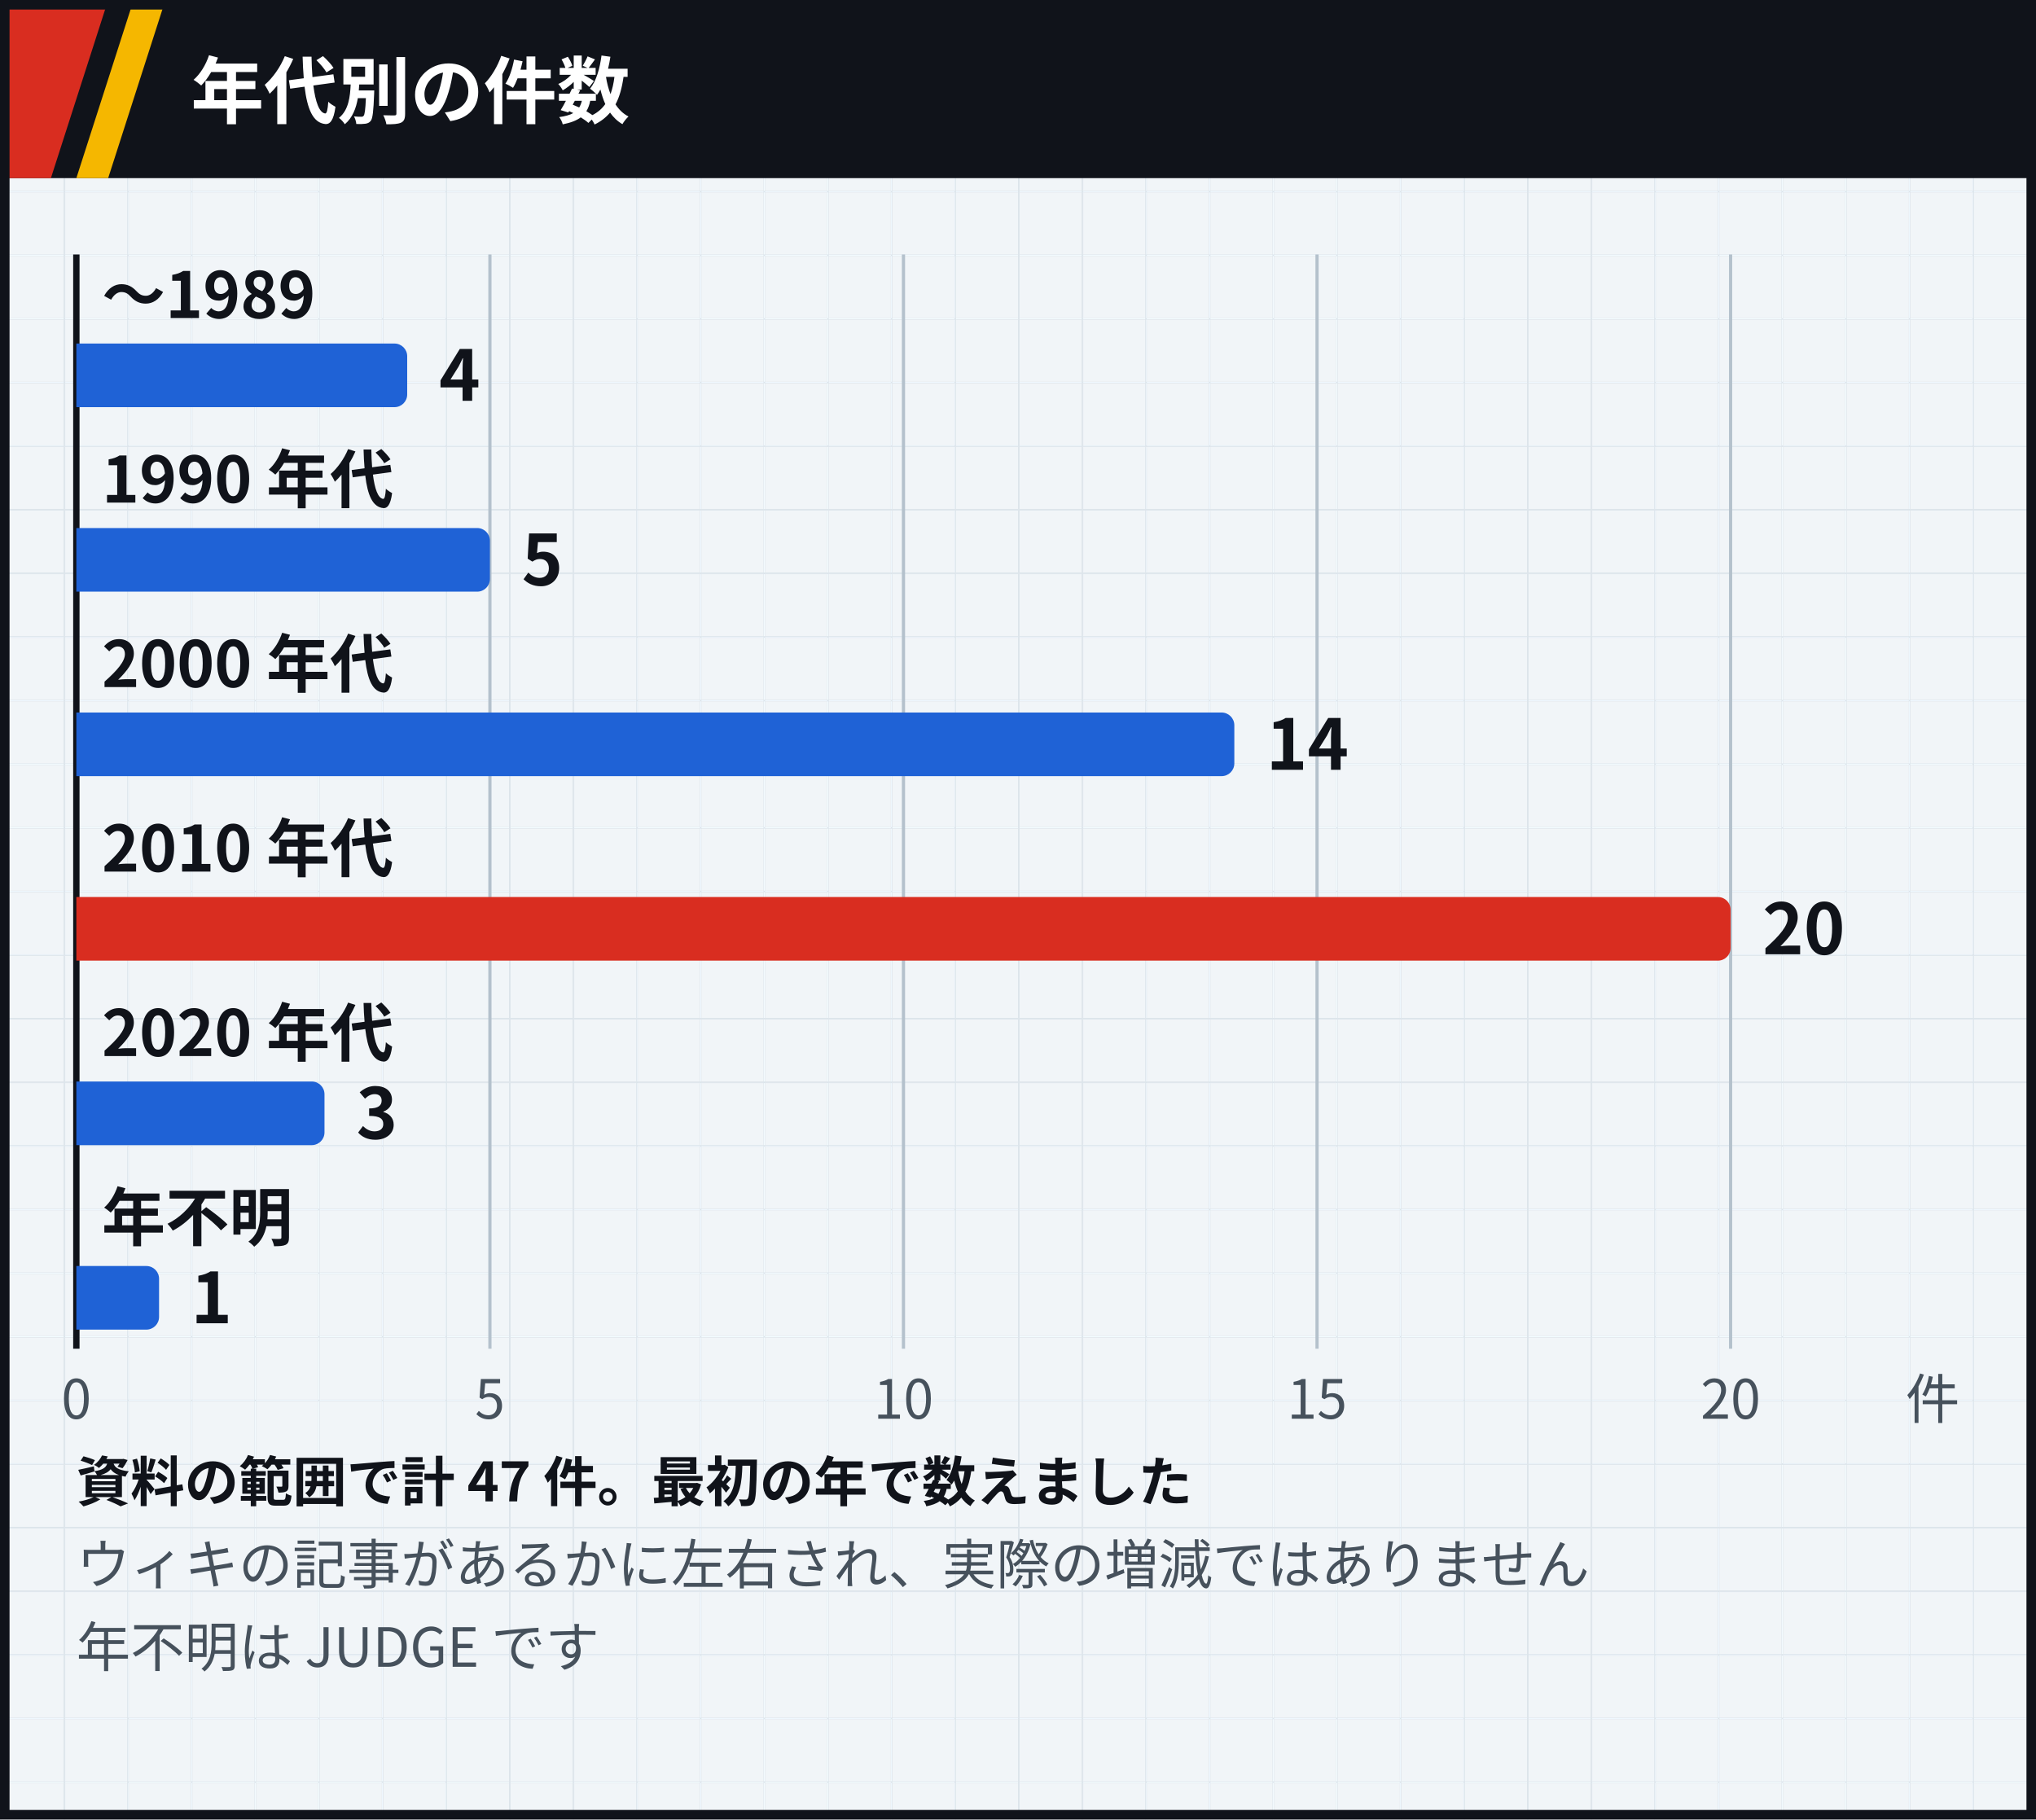
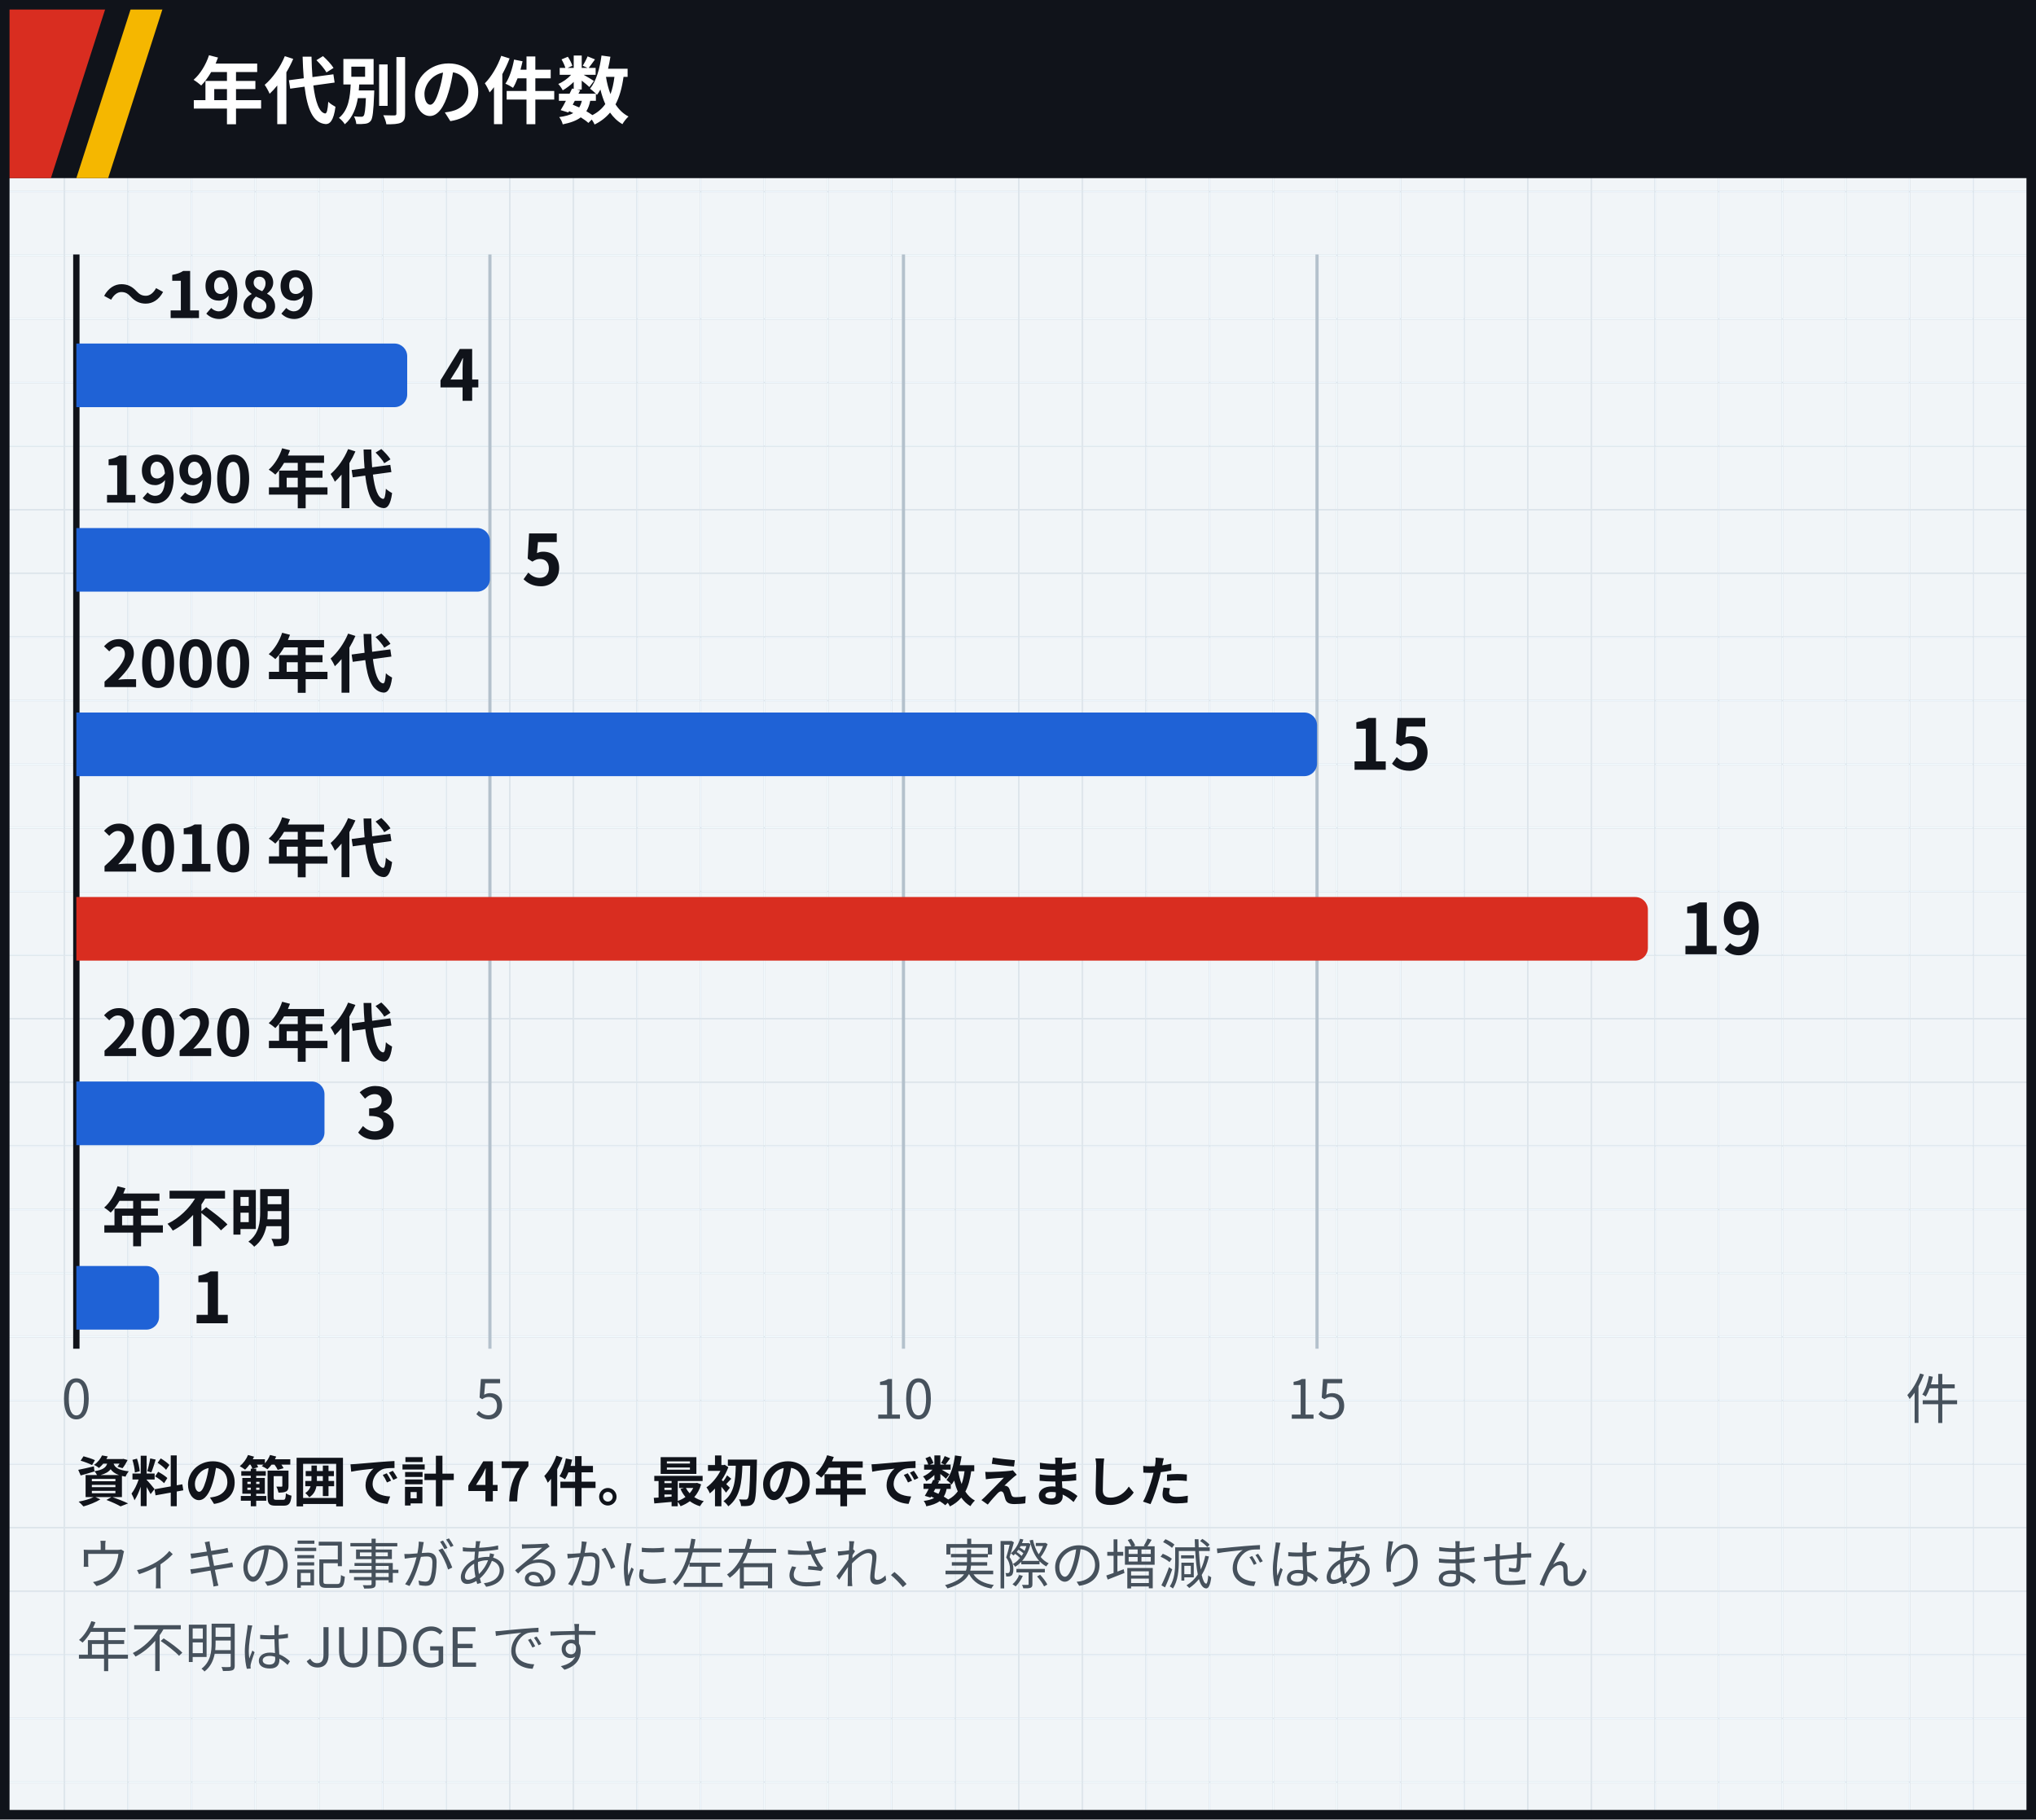
<svg xmlns="http://www.w3.org/2000/svg" data-sources="src-222 src-223 src-224 src-225 src-226 src-227 src-228 src-229 src-230 src-231 src-232 src-233 src-234 src-235 src-236 src-237 src-238 src-239 src-240 src-241 src-242 src-243 src-244 src-245 src-246 src-247 src-248 src-249 src-250 src-251 src-252 src-253 src-254 src-255 src-256 src-257 src-258 src-259 src-260 src-261 src-262 src-263 src-264 src-265 src-266 src-267 src-268 src-269 src-270 src-271" xml:lang="ja" viewBox="0 0 640 572" width="640" height="572" role="img" aria-labelledby="sins-decades-title sins-decades-desc" font-family="'Hiragino Sans','Hiragino Kaku Gothic ProN','Yu Gothic','Meiryo','Noto Sans CJK JP','Noto Sans JP',sans-serif">
  <defs>
    <pattern id="sins-decades-grid" width="20" height="20" patternUnits="userSpaceOnUse">
      <path d="M20 0H0V20" fill="none" stroke="#dde5eb" stroke-width="1" />
    </pattern>
  </defs>
  <rect width="640" height="572" fill="#f1f5f8" />
  <rect width="640" height="572" fill="url(#sins-decades-grid)" />
  <rect x="0" y="0" width="640" height="56" fill="#10131a" />
  <polygon points="0,0 34,0 16,56 0,56" fill="#d92d20" />
  <polygon points="42,0 52,0 34,56 24,56" fill="#f5b700" />
  <text x="60" y="37" font-size="23" font-weight="800" fill="#ffffff">年代別の件数</text>
  <line x1="24.0" y1="80.0" x2="24.0" y2="424.0" stroke="#10131a" stroke-width="2" stroke-linecap="butt" />
  <line x1="154.0" y1="80.0" x2="154.0" y2="424.0" stroke="#b4c1cc" stroke-width="1" stroke-linecap="butt" />
  <text x="154" y="446" font-size="17" font-weight="500" text-anchor="middle" fill="#46515c">5</text>
  <line x1="284.0" y1="80.0" x2="284.0" y2="424.0" stroke="#b4c1cc" stroke-width="1" stroke-linecap="butt" />
  <text x="284" y="446" font-size="17" font-weight="500" text-anchor="middle" fill="#46515c">10</text>
  <line x1="414.0" y1="80.0" x2="414.0" y2="424.0" stroke="#b4c1cc" stroke-width="1" stroke-linecap="butt" />
  <text x="414" y="446" font-size="17" font-weight="500" text-anchor="middle" fill="#46515c">15</text>
-   <line x1="544.0" y1="80.0" x2="544.0" y2="424.0" stroke="#b4c1cc" stroke-width="1" stroke-linecap="butt" />
-   <text x="544" y="446" font-size="17" font-weight="500" text-anchor="middle" fill="#46515c">20</text>
  <text x="24" y="446" font-size="17" font-weight="500" text-anchor="middle" fill="#46515c">0</text>
  <text x="616" y="446" font-size="17" font-weight="500" text-anchor="end" fill="#46515c">件</text>
  <text x="32" y="100" font-size="20" font-weight="800" text-anchor="start" fill="#10131a">〜1989</text>
  <g data-decade="〜1989" data-count="4">
    <path d="M24 108 h100 a4 4 0 0 1 4 4 v12 a4 4 0 0 1 -4 4 h-100 z" fill="#1f62d6" data-width="104" />
    <text class="value" x="138" y="126" font-size="22" font-weight="800" fill="#10131a">4</text>
  </g>
  <text x="32" y="158" font-size="20" font-weight="800" text-anchor="start" fill="#10131a">1990 年代</text>
  <g data-decade="1990 年代" data-count="5">
    <path d="M24 166 h126 a4 4 0 0 1 4 4 v12 a4 4 0 0 1 -4 4 h-126 z" fill="#1f62d6" data-width="130" />
    <text class="value" x="164" y="184" font-size="22" font-weight="800" fill="#10131a">5</text>
  </g>
  <text x="32" y="216" font-size="20" font-weight="800" text-anchor="start" fill="#10131a">2000 年代</text>
-   <g data-decade="2000 年代" data-count="14">
-     <path d="M24 224 h360 a4 4 0 0 1 4 4 v12 a4 4 0 0 1 -4 4 h-360 z" fill="#1f62d6" data-width="364" />
-     <text class="value" x="398" y="242" font-size="22" font-weight="800" fill="#10131a">14</text>
+   <g data-decade="2000 年代" data-count="15">
+     <path d="M24 224 h386 a4 4 0 0 1 4 4 v12 a4 4 0 0 1 -4 4 h-386 z" fill="#1f62d6" data-width="390" />
+     <text class="value" x="424" y="242" font-size="22" font-weight="800" fill="#10131a">15</text>
  </g>
  <text x="32" y="274" font-size="20" font-weight="800" text-anchor="start" fill="#10131a">2010 年代</text>
-   <g data-decade="2010 年代" data-count="20">
-     <path d="M24 282 h516 a4 4 0 0 1 4 4 v12 a4 4 0 0 1 -4 4 h-516 z" fill="#d92d20" data-width="520" />
-     <text class="value" x="554" y="300" font-size="22" font-weight="800" fill="#10131a">20</text>
+   <g data-decade="2010 年代" data-count="19">
+     <path d="M24 282 h490 a4 4 0 0 1 4 4 v12 a4 4 0 0 1 -4 4 h-490 z" fill="#d92d20" data-width="494" />
+     <text class="value" x="528" y="300" font-size="22" font-weight="800" fill="#10131a">19</text>
  </g>
  <text x="32" y="332" font-size="20" font-weight="800" text-anchor="start" fill="#10131a">2020 年代</text>
  <g data-decade="2020 年代" data-count="3">
    <path d="M24 340 h74 a4 4 0 0 1 4 4 v12 a4 4 0 0 1 -4 4 h-74 z" fill="#1f62d6" data-width="78" />
    <text class="value" x="112" y="358" font-size="22" font-weight="800" fill="#10131a">3</text>
  </g>
  <text x="32" y="390" font-size="20" font-weight="800" text-anchor="start" fill="#10131a">年不明</text>
  <g data-decade="年不明" data-count="1">
    <path d="M24 398 h22 a4 4 0 0 1 4 4 v12 a4 4 0 0 1 -4 4 h-22 z" fill="#1f62d6" data-width="26" />
    <text class="value" x="60" y="416" font-size="22" font-weight="800" fill="#10131a">1</text>
  </g>
  <text x="24" y="472" font-size="17" font-weight="800" text-anchor="start" fill="#10131a">資料の範囲で計 47 件。最初の年で数えました</text>
  <text x="24" y="498" font-size="17" font-weight="500" text-anchor="start" fill="#46515c">ウィキの記事があるかに左右され、実際の増減ではありません</text>
  <text x="24" y="524" font-size="17" font-weight="500" text-anchor="start" fill="#46515c">年不明は JUDGE です</text>
  <rect x="1.5" y="1.5" width="637" height="569" fill="none" stroke="#10131a" stroke-width="3" />
</svg>
